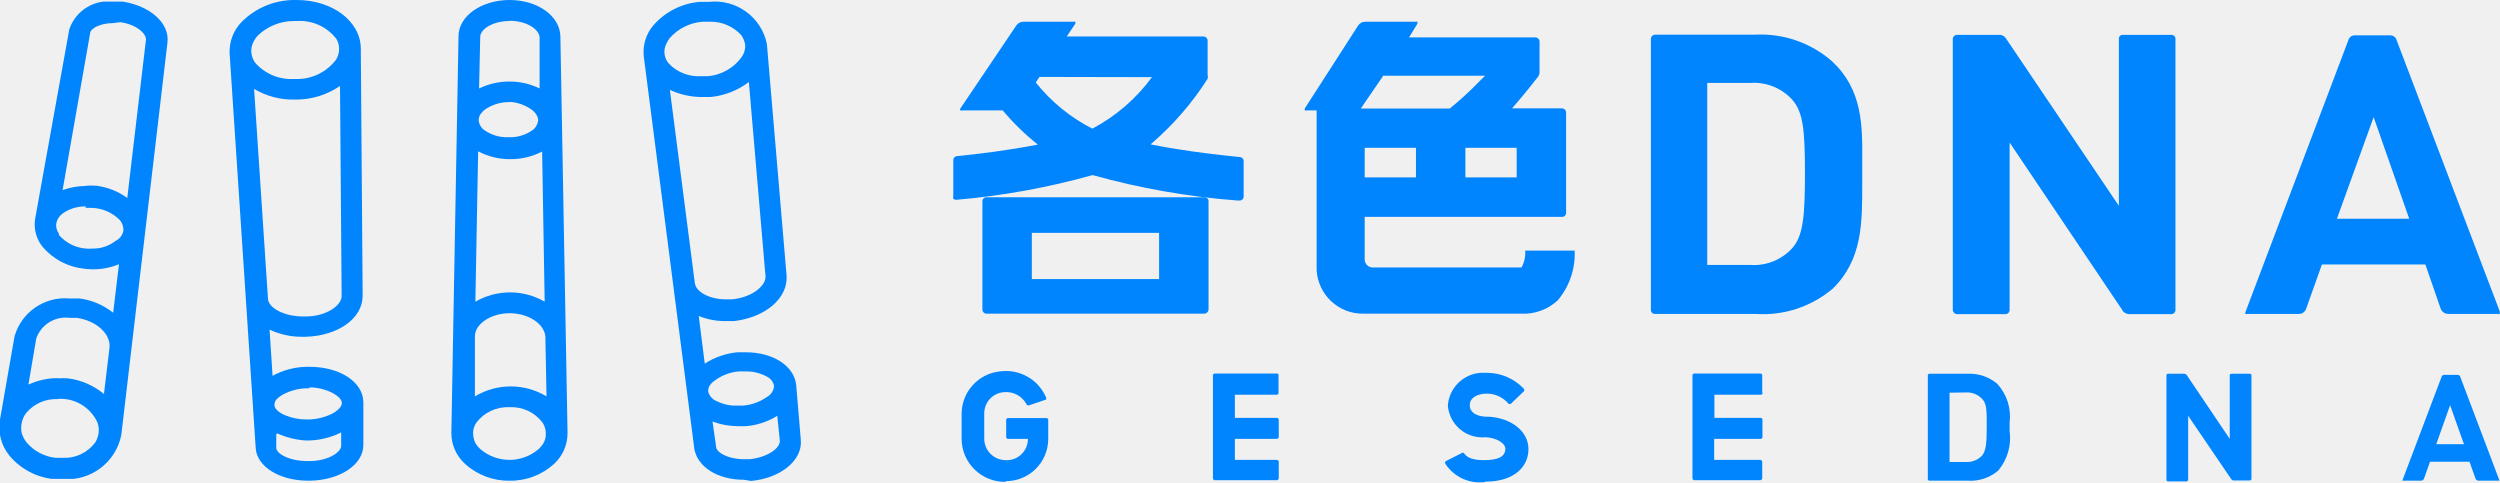
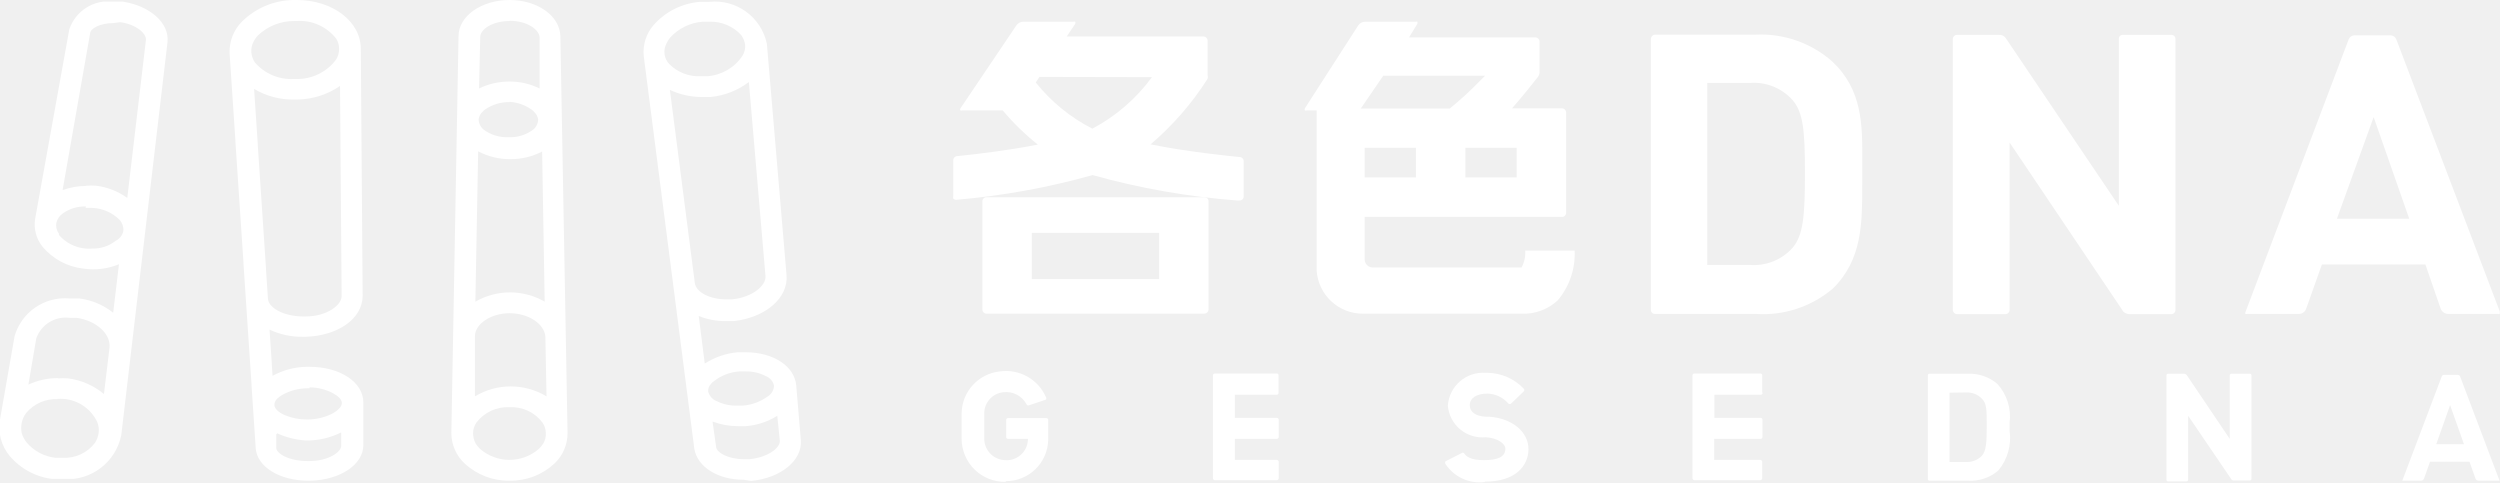
<svg xmlns="http://www.w3.org/2000/svg" id="图层_1" data-name="图层 1" viewBox="0 0 108.23 20.88">
  <defs>
    <clipPath id="clip-path" transform="translate(0 0)">
      <rect y="0.07" width="7.26" height="20.66" fill="none" />
    </clipPath>
    <clipPath id="clip-path-2" transform="translate(0 0)">
      <rect width="108.22" height="20.87" fill="none" />
    </clipPath>
  </defs>
-   <path d="M32.2,20.77c-1.14,0-2-.56-2.14-1.33l-2.19-17a1.78,1.78,0,0,1,.43-1.36,3,3,0,0,1,2-1l.4,0a2.3,2.3,0,0,1,2.5,1.82l.85,10c.09,1-.91,1.84-2.27,2h-.35a3,3,0,0,1-1.18-.22l.26,2.06a3.18,3.18,0,0,1,1.42-.49h.35c1.2,0,2.11.6,2.19,1.43l.2,2.38c.07.87-.87,1.64-2.15,1.76Zm-1.35-2.5L31,19.33c0,.26.53.55,1.21.55h.24c.78-.08,1.33-.48,1.31-.8L33.65,18a3,3,0,0,1-1.37.45l-.33,0a3.15,3.15,0,0,1-1.1-.2Zm1.43-2.19H32a2,2,0,0,0-1.09.42.49.49,0,0,0-.13.12.42.42,0,0,0-.12.34.62.62,0,0,0,.4.42,1.82,1.82,0,0,0,.86.18h.24a2.09,2.09,0,0,0,1.05-.38.58.58,0,0,0,.3-.48.57.57,0,0,0-.34-.41A1.83,1.83,0,0,0,32.28,16.08ZM29,3.89l1.08,8.36c.05.4.65.71,1.36.71h.25c.9-.09,1.48-.61,1.45-1l-.72-8.41a3.25,3.25,0,0,1-1.66.65l-.39,0A3.26,3.26,0,0,1,29,3.89ZM30.71.94l-.29,0A2.12,2.12,0,0,0,29,1.64a1.28,1.28,0,0,0-.15.25.77.77,0,0,0,.12.88,1.8,1.8,0,0,0,1.37.53h.28a2,2,0,0,0,1.52-.88.8.8,0,0,0,.12-.48,1,1,0,0,0-.17-.42A1.79,1.79,0,0,0,30.71.94Z" transform="translate(0 0)" fill="#0085fe" />
-   <path d="M20.89,4.84a.51.51,0,0,0-.17.34.51.51,0,0,1,.17-.34" transform="translate(0 0)" fill="#0085fe" />
-   <path d="M23.23,4.84a.54.54,0,0,1,.16.34.54.54,0,0,0-.16-.34" transform="translate(0 0)" fill="#0085fe" />
-   <path d="M23.11,4.74l.12.1-.12-.1" transform="translate(0 0)" fill="#0085fe" />
-   <path d="M20.89,4.84a.52.52,0,0,1,.11-.1.52.52,0,0,0-.11.1" transform="translate(0 0)" fill="#0085fe" />
-   <path d="M22.06,20.81a2.79,2.79,0,0,1-1.94-.74,1.8,1.8,0,0,1-.58-1.33l.31-17.17c0-.88,1-1.57,2.21-1.57s2.18.69,2.2,1.57l.31,17.17A1.8,1.8,0,0,1,24,20.07,2.78,2.78,0,0,1,22.06,20.81Zm0-3.18a1.69,1.69,0,0,0-1.44.67.82.82,0,0,0-.14.45,1,1,0,0,0,.11.45,1.16,1.16,0,0,0,.2.24,1.94,1.94,0,0,0,2.53,0,1.16,1.16,0,0,0,.2-.24.79.79,0,0,0,.11-.45.82.82,0,0,0-.14-.45A1.67,1.67,0,0,0,22.06,17.63Zm0-4.07c-.8,0-1.5.46-1.5,1l0,2.6a3,3,0,0,1,3.1,0l-.05-2.6C23.55,14,22.86,13.56,22.06,13.56Zm-1.36-7-.12,6.5a3,3,0,0,1,3,0l-.11-6.5a2.94,2.94,0,0,1-1.36.33A2.91,2.91,0,0,1,20.7,6.55Zm1.36-2.14A1.82,1.82,0,0,0,21,4.74a.52.52,0,0,0-.11.1.51.51,0,0,0-.17.35h0a.61.61,0,0,0,.19.4l0,0h0a1.68,1.68,0,0,0,1.1.35,1.65,1.65,0,0,0,1.1-.35h0l0,0a.61.61,0,0,0,.19-.4h0a.56.56,0,0,0-.17-.34.52.52,0,0,0-.11-.1A1.82,1.82,0,0,0,22.06,4.41Zm0-3.51c-.74,0-1.27.36-1.27.69l-.05,2.23a3,3,0,0,1,1.32-.3,2.92,2.92,0,0,1,1.3.3l0-2.23C23.32,1.26,22.8.9,22.06.9Z" transform="translate(0 0)" fill="#0085fe" />
-   <path d="M13.34,20.81c-1.24,0-2.22-.61-2.27-1.41L9.94,2.31A1.84,1.84,0,0,1,10.48.93,3.23,3.23,0,0,1,12.7,0h.15c1.54,0,2.76.92,2.77,2.1l.08,10.7c0,1-1.08,1.74-2.47,1.78h-.12a3.25,3.25,0,0,1-1.44-.31l.13,2a3.17,3.17,0,0,1,1.48-.39h.12c1.32,0,2.32.66,2.33,1.53v1.86c0,.84-1,1.51-2.29,1.54Zm-1.38-2h0l0,.58c0,.24.54.57,1.35.57h.08c.84,0,1.38-.4,1.38-.65v-.59a3.31,3.31,0,0,1-1.42.35h-.11A3.53,3.53,0,0,1,12,18.76Zm1.44-2h-.09a2.26,2.26,0,0,0-1.08.28,1.24,1.24,0,0,0-.23.17.36.36,0,0,0-.12.27c0,.16.18.33.47.45a2.44,2.44,0,0,0,.93.18h.08a2.45,2.45,0,0,0,1-.24c.27-.14.44-.32.44-.47s-.15-.3-.39-.43A2.21,2.21,0,0,0,13.4,16.77ZM11,3.85l.6,9.07c0,.38.65.78,1.53.78h.1c.92,0,1.56-.49,1.56-.88l-.07-9.1a3.35,3.35,0,0,1-1.84.59h-.14A3.28,3.28,0,0,1,11,3.85ZM12.84.91h-.11a2.26,2.26,0,0,0-1.56.62,1.15,1.15,0,0,0-.2.29.83.83,0,0,0-.09.44.91.91,0,0,0,.16.45,2.08,2.08,0,0,0,1.67.71h.11a2.1,2.1,0,0,0,1.73-.84.85.85,0,0,0,.13-.47.82.82,0,0,0-.12-.43A2,2,0,0,0,12.84.91Z" transform="translate(0 0)" fill="#0085fe" />
+   <path d="M32.2,20.77c-1.14,0-2-.56-2.14-1.33l-2.19-17a1.78,1.78,0,0,1,.43-1.36,3,3,0,0,1,2-1l.4,0a2.3,2.3,0,0,1,2.5,1.82l.85,10c.09,1-.91,1.84-2.27,2h-.35a3,3,0,0,1-1.18-.22l.26,2.06a3.18,3.18,0,0,1,1.42-.49h.35c1.2,0,2.11.6,2.19,1.43l.2,2.38c.07.87-.87,1.64-2.15,1.76Zm-1.35-2.5L31,19.33c0,.26.53.55,1.21.55h.24c.78-.08,1.33-.48,1.31-.8L33.65,18a3,3,0,0,1-1.37.45l-.33,0a3.15,3.15,0,0,1-1.1-.2Zm1.43-2.19H32a2,2,0,0,0-1.09.42.49.49,0,0,0-.13.12.42.42,0,0,0-.12.34.62.62,0,0,0,.4.42,1.82,1.82,0,0,0,.86.18h.24a2.09,2.09,0,0,0,1.05-.38.58.58,0,0,0,.3-.48.57.57,0,0,0-.34-.41A1.83,1.83,0,0,0,32.28,16.08ZM29,3.89l1.08,8.36c.05.4.65.71,1.36.71h.25c.9-.09,1.48-.61,1.45-1l-.72-8.41a3.25,3.25,0,0,1-1.66.65l-.39,0A3.26,3.26,0,0,1,29,3.89ZM30.71.94l-.29,0A2.12,2.12,0,0,0,29,1.64a1.28,1.28,0,0,0-.15.25.77.77,0,0,0,.12.88,1.8,1.8,0,0,0,1.37.53h.28a2,2,0,0,0,1.52-.88.8.8,0,0,0,.12-.48,1,1,0,0,0-.17-.42A1.79,1.79,0,0,0,30.71.94Z" transform="translate(0 0)" fill="#ffffff" />
+   <path d="M20.89,4.84a.51.51,0,0,0-.17.34.51.51,0,0,1,.17-.34" transform="translate(0 0)" fill="#ffffff" />
+   <path d="M23.23,4.84a.54.54,0,0,1,.16.34.54.54,0,0,0-.16-.34" transform="translate(0 0)" fill="#ffffff" />
+   <path d="M23.11,4.74l.12.1-.12-.1" transform="translate(0 0)" fill="#ffffff" />
+   <path d="M20.89,4.84a.52.52,0,0,1,.11-.1.52.52,0,0,0-.11.1" transform="translate(0 0)" fill="#ffffff" />
+   <path d="M22.06,20.81a2.79,2.79,0,0,1-1.94-.74,1.8,1.8,0,0,1-.58-1.33l.31-17.17c0-.88,1-1.57,2.21-1.57s2.18.69,2.2,1.57l.31,17.17A1.8,1.8,0,0,1,24,20.07,2.78,2.78,0,0,1,22.06,20.81Zm0-3.18a1.69,1.69,0,0,0-1.44.67.82.82,0,0,0-.14.45,1,1,0,0,0,.11.45,1.16,1.16,0,0,0,.2.24,1.94,1.94,0,0,0,2.53,0,1.16,1.16,0,0,0,.2-.24.79.79,0,0,0,.11-.45.82.82,0,0,0-.14-.45A1.67,1.67,0,0,0,22.06,17.63Zm0-4.07c-.8,0-1.5.46-1.5,1l0,2.6a3,3,0,0,1,3.1,0l-.05-2.6C23.55,14,22.86,13.56,22.06,13.56Zm-1.36-7-.12,6.5a3,3,0,0,1,3,0l-.11-6.5a2.94,2.94,0,0,1-1.36.33A2.91,2.91,0,0,1,20.7,6.55Zm1.36-2.14A1.82,1.82,0,0,0,21,4.74a.52.52,0,0,0-.11.1.51.51,0,0,0-.17.35h0a.61.61,0,0,0,.19.4l0,0h0a1.68,1.68,0,0,0,1.1.35,1.65,1.65,0,0,0,1.1-.35h0l0,0a.61.61,0,0,0,.19-.4h0a.56.56,0,0,0-.17-.34.52.52,0,0,0-.11-.1A1.82,1.82,0,0,0,22.06,4.41Zm0-3.51c-.74,0-1.27.36-1.27.69l-.05,2.23a3,3,0,0,1,1.32-.3,2.92,2.92,0,0,1,1.3.3l0-2.23C23.32,1.26,22.8.9,22.06.9Z" transform="translate(0 0)" fill="#ffffff" />
+   <path d="M13.34,20.81c-1.24,0-2.22-.61-2.27-1.41L9.94,2.31A1.84,1.84,0,0,1,10.48.93,3.23,3.23,0,0,1,12.7,0h.15c1.54,0,2.76.92,2.77,2.1l.08,10.7c0,1-1.08,1.74-2.47,1.78h-.12a3.25,3.25,0,0,1-1.44-.31l.13,2a3.17,3.17,0,0,1,1.48-.39h.12c1.32,0,2.32.66,2.33,1.53v1.86c0,.84-1,1.51-2.29,1.54Zm-1.38-2h0l0,.58c0,.24.54.57,1.35.57h.08c.84,0,1.38-.4,1.38-.65v-.59a3.31,3.31,0,0,1-1.42.35h-.11A3.53,3.53,0,0,1,12,18.76Zm1.44-2h-.09a2.26,2.26,0,0,0-1.08.28,1.24,1.24,0,0,0-.23.17.36.36,0,0,0-.12.27c0,.16.18.33.47.45a2.44,2.44,0,0,0,.93.18h.08a2.45,2.45,0,0,0,1-.24c.27-.14.44-.32.44-.47s-.15-.3-.39-.43A2.21,2.21,0,0,0,13.4,16.77ZM11,3.85l.6,9.07c0,.38.65.78,1.53.78h.1c.92,0,1.56-.49,1.56-.88l-.07-9.1a3.35,3.35,0,0,1-1.84.59h-.14A3.28,3.28,0,0,1,11,3.85ZM12.84.91h-.11a2.26,2.26,0,0,0-1.56.62,1.15,1.15,0,0,0-.2.29.83.83,0,0,0-.09.44.91.91,0,0,0,.16.45,2.08,2.08,0,0,0,1.67.71h.11a2.1,2.1,0,0,0,1.73-.84.85.85,0,0,0,.13-.47.82.82,0,0,0-.12-.43A2,2,0,0,0,12.84.91Z" transform="translate(0 0)" fill="#ffffff" />
  <path d="M0,.08H7.26V20.74H0Z" transform="translate(0 0)" fill="none" />
  <g clip-path="url(#clip-path)">
-     <path d="M2.74,20.74a3.11,3.11,0,0,1-.43,0,2.88,2.88,0,0,1-1.89-1A1.94,1.94,0,0,1,0,18.16l.63-3.6A2.27,2.27,0,0,1,3,12.92l.43,0a2.93,2.93,0,0,1,1.47.62l.25-2.1a2.92,2.92,0,0,1-1.53.19,2.71,2.71,0,0,1-1.78-.95,1.54,1.54,0,0,1-.32-1.2L3,1.27A1.78,1.78,0,0,1,4.9.07l.42,0C6.5.26,7.35,1,7.25,1.84l-2,17A2.38,2.38,0,0,1,2.74,20.74Zm-.23-3.46a1.68,1.68,0,0,0-1.37.59,1,1,0,0,0-.2.44,1.08,1.08,0,0,0,0,.44,1.2,1.2,0,0,0,.2.39,1.91,1.91,0,0,0,1.27.68l.3,0a1.65,1.65,0,0,0,1.41-.66,1.06,1.06,0,0,0,.15-.42.94.94,0,0,0-.06-.47,1.76,1.76,0,0,0-1.44-1,2.58,2.58,0,0,0-.29,0Zm0-.9a3.11,3.11,0,0,1,.43,0,3,3,0,0,1,1.56.68l.24-2c.07-.6-.57-1.18-1.42-1.3l-.3,0a1.35,1.35,0,0,0-1.45.89l-.34,2a3,3,0,0,1,1.28-.28ZM3.73,8.94a1.64,1.64,0,0,0-1,.29.69.69,0,0,0-.29.42.58.58,0,0,0,.11.46l0,.06a1.72,1.72,0,0,0,1.15.59,1.51,1.51,0,0,0,.3,0,1.54,1.54,0,0,0,1-.33A.62.62,0,0,0,5.34,10a.65.65,0,0,0-.16-.48A1.78,1.78,0,0,0,4,9h-.3Zm0-.9a3.11,3.11,0,0,1,.43,0,2.89,2.89,0,0,1,1.35.53l.81-6.86c0-.28-.44-.66-1.12-.75L4.9,1c-.57,0-1,.24-1,.45L2.71,8.23a3,3,0,0,1,1-.18Z" transform="translate(0 0)" fill="#0085fe" />
+     <path d="M2.74,20.74a3.11,3.11,0,0,1-.43,0,2.88,2.88,0,0,1-1.89-1A1.94,1.94,0,0,1,0,18.16l.63-3.6A2.27,2.27,0,0,1,3,12.92l.43,0a2.93,2.93,0,0,1,1.47.62l.25-2.1a2.92,2.92,0,0,1-1.53.19,2.71,2.71,0,0,1-1.78-.95,1.54,1.54,0,0,1-.32-1.2L3,1.27A1.78,1.78,0,0,1,4.9.07l.42,0C6.5.26,7.35,1,7.25,1.84l-2,17A2.38,2.38,0,0,1,2.74,20.74Zm-.23-3.46a1.68,1.68,0,0,0-1.37.59,1,1,0,0,0-.2.44,1.08,1.08,0,0,0,0,.44,1.2,1.2,0,0,0,.2.39,1.91,1.91,0,0,0,1.27.68l.3,0a1.65,1.65,0,0,0,1.41-.66,1.06,1.06,0,0,0,.15-.42.94.94,0,0,0-.06-.47,1.76,1.76,0,0,0-1.44-1,2.58,2.58,0,0,0-.29,0Zm0-.9a3.11,3.11,0,0,1,.43,0,3,3,0,0,1,1.56.68l.24-2c.07-.6-.57-1.18-1.42-1.3l-.3,0a1.35,1.35,0,0,0-1.45.89l-.34,2a3,3,0,0,1,1.28-.28ZM3.73,8.94a1.64,1.64,0,0,0-1,.29.69.69,0,0,0-.29.42.58.58,0,0,0,.11.46l0,.06a1.72,1.72,0,0,0,1.15.59,1.51,1.51,0,0,0,.3,0,1.54,1.54,0,0,0,1-.33A.62.62,0,0,0,5.34,10a.65.65,0,0,0-.16-.48A1.78,1.78,0,0,0,4,9h-.3Zm0-.9a3.11,3.11,0,0,1,.43,0,2.89,2.89,0,0,1,1.35.53l.81-6.86c0-.28-.44-.66-1.12-.75L4.9,1c-.57,0-1,.24-1,.45L2.71,8.23a3,3,0,0,1,1-.18Z" transform="translate(0 0)" fill="#ffffff" />
  </g>
  <path d="M0,20.87H108.22V0H0Z" transform="translate(0 0)" fill="none" />
  <g clip-path="url(#clip-path-2)">
-     <path d="M65.84,13.58H59a2,2,0,0,1-2-1.87V4.78h-.43a.09.09,0,0,1-.08,0,.1.1,0,0,1,0-.09L58.8,1.1a.37.37,0,0,1,.3-.16h2.18a.12.12,0,0,1,.08,0,.14.14,0,0,1,0,.09L61,1.62h5.47a.18.18,0,0,1,.18.17V3.13a.37.37,0,0,1-.07.2c-.21.27-.64.81-1.12,1.36h2.17a.18.18,0,0,1,.17.17V9.22a.17.17,0,0,1-.17.17H59.08v1.85a.35.35,0,0,0,.35.34h6.44a1.33,1.33,0,0,0,.16-.73h2.14A3.12,3.12,0,0,1,67.44,13,2.17,2.17,0,0,1,65.84,13.58ZM63.44,6.4V7.68h2.22V6.4Zm-4.36,0V7.68H61.3V6.4Zm.83-3.16-1,1.46h3.85A14.2,14.2,0,0,0,64,3.57h0v0h0l.29-.29h-4.4Z" transform="translate(0 0)" fill="#0085fe" />
-     <path d="M52.14,13.58H42.71a.18.18,0,0,1-.18-.17V8.71a.17.17,0,0,1,.18-.17h9.43a.17.17,0,0,1,.18.17v4.7A.19.19,0,0,1,52.14,13.58Zm-7.47-3.5v2h5.51v-2Z" transform="translate(0 0)" fill="#0085fe" />
-     <path d="M53.56,8.68h0a32.45,32.45,0,0,1-6.26-1.1A32,32,0,0,1,41.4,8.65h0a.19.19,0,0,1-.13-.05.18.18,0,0,1,0-.12V6.93a.17.17,0,0,1,.16-.17c.89-.09,2.22-.25,3.5-.5a10.64,10.64,0,0,1-1.52-1.48H41.66a.09.09,0,0,1-.08,0,.07.07,0,0,1,0-.09L44,1.1a.37.37,0,0,1,.3-.16h2.17a.1.1,0,0,1,.08,0,.14.14,0,0,1,0,.09l-.37.55h5.92a.18.18,0,0,1,.18.17h0V3.24a.34.34,0,0,1,0,.17,12.65,12.65,0,0,1-2.47,2.84c1.64.33,3.38.5,3.87.55a.17.17,0,0,1,.16.17V8.51a.17.17,0,0,1-.18.17ZM45,3.33l-.16.24a7.49,7.49,0,0,0,2.45,2,7.59,7.59,0,0,0,2.58-2.23Z" transform="translate(0 0)" fill="#0085fe" />
-     <path d="M76,13.59H71.65a.17.17,0,0,1-.18-.17h0V1.68a.19.19,0,0,1,.18-.18H76a4.68,4.68,0,0,1,3.32,1.16C80.64,3.9,80.63,5.43,80.62,7V8c0,1.67,0,3.24-1.27,4.49A4.67,4.67,0,0,1,76,13.59Zm-2.09-10h0v7.88h1.86a2.24,2.24,0,0,0,1.84-.75c.46-.54.53-1.4.53-3.24s-.08-2.61-.53-3.14a2.24,2.24,0,0,0-1.84-.75Z" transform="translate(0 0)" fill="#0085fe" />
-     <path d="M91.89,13.44,87,6.17v7.25a.18.18,0,0,1-.17.18H84.72a.19.19,0,0,1-.18-.18V1.68a.18.18,0,0,1,.18-.17h1.82a.32.32,0,0,1,.3.15l4.89,7.25V1.68a.16.16,0,0,1,.17-.17H94a.17.17,0,0,1,.18.17h0V13.42a.18.18,0,0,1-.17.18H92.18a.38.38,0,0,1-.3-.16" transform="translate(0 0)" fill="#0085fe" />
-     <path d="M108.14,13.59H106a.35.35,0,0,1-.34-.23L105,11.45h-4.48l-.68,1.91a.33.33,0,0,1-.33.23H97.28a.09.09,0,0,1-.07,0,.08.08,0,0,1,0-.08l4.47-11.81a.27.27,0,0,1,.25-.17h1.56a.27.27,0,0,1,.25.17l4.49,11.81a.06.06,0,0,1,0,.07A.08.08,0,0,1,108.14,13.59Zm-5.38-8.52-1.59,4.4h3.13Z" transform="translate(0 0)" fill="#0085fe" />
-     <path d="M85.2,20.81H83.52a.07.07,0,0,1-.06-.07h0V16.25a.07.07,0,0,1,.06-.07H85.2a1.84,1.84,0,0,1,1.27.44A2.1,2.1,0,0,1,87,18.3v.35a2.2,2.2,0,0,1-.49,1.72A1.84,1.84,0,0,1,85.2,20.81ZM84.4,17v3h.71a.89.89,0,0,0,.7-.28c.17-.21.2-.54.2-1.25s0-1-.2-1.2a.89.89,0,0,0-.7-.28Z" transform="translate(0 0)" fill="#0085fe" />
-     <path d="M96.6,20.75,94.73,18v2.77a.08.08,0,0,1-.07.07h-.81a.07.07,0,0,1-.06-.07h0V16.25a.07.07,0,0,1,.06-.07h.7a.14.14,0,0,1,.12.06L96.53,19V16.25a.07.07,0,0,1,.07-.07h.8a.07.07,0,0,1,.07.06h0v4.5a.07.07,0,0,1-.07.06h-.7a.13.13,0,0,1-.11-.06" transform="translate(0 0)" fill="#0085fe" />
-     <path d="M108.13,20.81h-.83a.14.14,0,0,1-.13-.09l-.26-.73H105.2l-.26.73a.14.14,0,0,1-.13.09H104l0,0a0,0,0,0,1,0,0l1.71-4.52a.1.1,0,0,1,.09-.06h.6a.11.11,0,0,1,.1.06l1.71,4.52a0,0,0,0,1,0,0S108.14,20.81,108.13,20.81Zm-2.06-3.27-.6,1.69h1.2Z" transform="translate(0 0)" fill="#0085fe" />
-     <path d="M43.54,20.86A1.87,1.87,0,0,1,41.63,19h0V17.9a1.85,1.85,0,0,1,1.65-1.82,1.89,1.89,0,0,1,2,1.11.1.1,0,0,1,0,.11h0l-.74.25a.08.08,0,0,1-.1-.05,1,1,0,0,0-1-.52.92.92,0,0,0-.83.91V19a.93.93,0,0,0,.89.92.92.92,0,0,0,1-.87V19h-.86s-.08,0-.08-.08v-.74a.08.08,0,0,1,.08-.08H45.3s.08,0,.08.08h0v.85a1.83,1.83,0,0,1-1.84,1.8" transform="translate(0 0)" fill="#0085fe" />
-     <path d="M55.35,17v-.75a.07.07,0,0,0-.08-.08H52.59a.08.08,0,0,0-.08.08V20.7a.09.09,0,0,0,.08.09h2.68s.08,0,.09-.09h0V20a.09.09,0,0,0-.09-.09H53.46V19h1.81s.08,0,.09-.08h0v-.74a.09.09,0,0,0-.08-.09H53.46v-1h1.81a.08.08,0,0,0,.08-.08h0" transform="translate(0 0)" fill="#0085fe" />
-     <path d="M76.29,17v-.75a.08.08,0,0,0-.08-.08H73.36a.08.08,0,0,0-.09.08V20.7a.09.09,0,0,0,.09.09H76.2a.09.09,0,0,0,.09-.09h0V20a.09.09,0,0,0-.08-.09h-2V19h2a.08.08,0,0,0,.09-.08h0v-.74a.08.08,0,0,0-.08-.09h-2v-1h2a.09.09,0,0,0,.09-.08h0" transform="translate(0 0)" fill="#0085fe" />
-     <path d="M64.27,20.87a1.77,1.77,0,0,1-1.69-.78.1.1,0,0,1,0-.12h0l.69-.35a.08.08,0,0,1,.11,0c.1.14.27.3.86.3s.93-.13.93-.5c0-.21-.35-.47-.86-.49h0a1.5,1.5,0,0,1-1.63-1.37v0a1.53,1.53,0,0,1,1.63-1.42h.08a2.2,2.2,0,0,1,1.58.69.08.08,0,0,1,0,.11h0l-.55.53a.09.09,0,0,1-.12,0,1.23,1.23,0,0,0-.91-.43c-.46,0-.76.19-.76.5s.27.48.7.5h.14c1,.07,1.7.66,1.7,1.4s-.58,1.41-1.87,1.41" transform="translate(0 0)" fill="#0085fe" />
+     <path d="M65.84,13.58H59a2,2,0,0,1-2-1.87V4.78h-.43a.09.09,0,0,1-.08,0,.1.1,0,0,1,0-.09L58.8,1.1a.37.37,0,0,1,.3-.16h2.18a.12.12,0,0,1,.08,0,.14.14,0,0,1,0,.09L61,1.62h5.47a.18.18,0,0,1,.18.17V3.13a.37.37,0,0,1-.07.2c-.21.27-.64.81-1.12,1.36h2.17a.18.18,0,0,1,.17.17V9.22a.17.17,0,0,1-.17.17H59.08v1.85a.35.35,0,0,0,.35.34h6.44a1.33,1.33,0,0,0,.16-.73h2.14A3.12,3.12,0,0,1,67.44,13,2.17,2.17,0,0,1,65.84,13.58ZM63.44,6.4V7.68h2.22V6.4Zm-4.36,0V7.68H61.3V6.4Zm.83-3.16-1,1.46h3.85A14.2,14.2,0,0,0,64,3.57h0v0h0l.29-.29h-4.4Z" transform="translate(0 0)" fill="#ffffff" />
+     <path d="M52.14,13.58H42.71a.18.18,0,0,1-.18-.17V8.71a.17.17,0,0,1,.18-.17h9.43a.17.17,0,0,1,.18.17v4.7A.19.19,0,0,1,52.14,13.58Zm-7.47-3.5v2h5.51v-2Z" transform="translate(0 0)" fill="#ffffff" />
+     <path d="M53.56,8.68h0a32.45,32.45,0,0,1-6.26-1.1A32,32,0,0,1,41.4,8.65h0a.19.19,0,0,1-.13-.05.18.18,0,0,1,0-.12V6.93a.17.17,0,0,1,.16-.17c.89-.09,2.22-.25,3.5-.5a10.64,10.64,0,0,1-1.52-1.48H41.66a.09.09,0,0,1-.08,0,.07.07,0,0,1,0-.09L44,1.1a.37.37,0,0,1,.3-.16h2.17a.1.1,0,0,1,.08,0,.14.14,0,0,1,0,.09l-.37.55h5.92a.18.18,0,0,1,.18.17h0V3.24a.34.34,0,0,1,0,.17,12.65,12.65,0,0,1-2.47,2.84c1.64.33,3.38.5,3.87.55a.17.17,0,0,1,.16.17V8.51a.17.17,0,0,1-.18.17ZM45,3.33l-.16.24a7.49,7.49,0,0,0,2.45,2,7.59,7.59,0,0,0,2.58-2.23Z" transform="translate(0 0)" fill="#ffffff" />
+     <path d="M76,13.59H71.65a.17.17,0,0,1-.18-.17h0V1.68a.19.19,0,0,1,.18-.18H76a4.68,4.68,0,0,1,3.32,1.16C80.64,3.9,80.63,5.43,80.62,7V8c0,1.67,0,3.24-1.27,4.49A4.67,4.67,0,0,1,76,13.59Zm-2.09-10h0v7.88h1.86a2.24,2.24,0,0,0,1.84-.75c.46-.54.53-1.4.53-3.24s-.08-2.61-.53-3.14a2.24,2.24,0,0,0-1.84-.75Z" transform="translate(0 0)" fill="#ffffff" />
+     <path d="M91.89,13.44,87,6.17v7.25a.18.18,0,0,1-.17.18H84.72a.19.19,0,0,1-.18-.18V1.68a.18.18,0,0,1,.18-.17h1.82a.32.32,0,0,1,.3.15l4.89,7.25V1.68a.16.16,0,0,1,.17-.17H94a.17.17,0,0,1,.18.17h0V13.42a.18.18,0,0,1-.17.18H92.18a.38.38,0,0,1-.3-.16" transform="translate(0 0)" fill="#ffffff" />
+     <path d="M108.14,13.59H106a.35.35,0,0,1-.34-.23L105,11.45h-4.48l-.68,1.91a.33.33,0,0,1-.33.23H97.28a.09.09,0,0,1-.07,0,.08.08,0,0,1,0-.08l4.47-11.81a.27.27,0,0,1,.25-.17h1.56a.27.27,0,0,1,.25.17l4.49,11.81a.06.06,0,0,1,0,.07A.08.08,0,0,1,108.14,13.59Zm-5.38-8.52-1.59,4.4h3.13Z" transform="translate(0 0)" fill="#ffffff" />
+     <path d="M85.2,20.81H83.52a.07.07,0,0,1-.06-.07h0V16.25a.07.07,0,0,1,.06-.07H85.2a1.84,1.84,0,0,1,1.27.44A2.1,2.1,0,0,1,87,18.3v.35a2.2,2.2,0,0,1-.49,1.72A1.84,1.84,0,0,1,85.2,20.81ZM84.4,17v3h.71a.89.89,0,0,0,.7-.28c.17-.21.2-.54.2-1.25s0-1-.2-1.2a.89.89,0,0,0-.7-.28Z" transform="translate(0 0)" fill="#ffffff" />
+     <path d="M96.6,20.75,94.73,18v2.77a.08.08,0,0,1-.07.07h-.81a.07.07,0,0,1-.06-.07h0V16.25a.07.07,0,0,1,.06-.07h.7a.14.14,0,0,1,.12.06L96.53,19V16.25a.07.07,0,0,1,.07-.07h.8a.07.07,0,0,1,.07.06h0v4.5a.07.07,0,0,1-.07.06h-.7a.13.13,0,0,1-.11-.06" transform="translate(0 0)" fill="#ffffff" />
+     <path d="M108.13,20.81h-.83a.14.14,0,0,1-.13-.09l-.26-.73H105.2l-.26.73a.14.14,0,0,1-.13.09H104l0,0a0,0,0,0,1,0,0l1.71-4.52a.1.1,0,0,1,.09-.06h.6a.11.11,0,0,1,.1.06l1.71,4.52a0,0,0,0,1,0,0S108.14,20.81,108.13,20.81Zm-2.06-3.27-.6,1.69h1.2Z" transform="translate(0 0)" fill="#ffffff" />
+     <path d="M43.54,20.86A1.87,1.87,0,0,1,41.63,19h0V17.9a1.85,1.85,0,0,1,1.65-1.82,1.89,1.89,0,0,1,2,1.11.1.1,0,0,1,0,.11h0l-.74.25a.08.08,0,0,1-.1-.05,1,1,0,0,0-1-.52.92.92,0,0,0-.83.91V19a.93.93,0,0,0,.89.92.92.92,0,0,0,1-.87V19h-.86s-.08,0-.08-.08v-.74a.08.08,0,0,1,.08-.08H45.3s.08,0,.08.08h0v.85a1.83,1.83,0,0,1-1.84,1.8" transform="translate(0 0)" fill="#ffffff" />
+     <path d="M55.35,17v-.75a.07.07,0,0,0-.08-.08H52.59a.08.08,0,0,0-.08.08V20.7a.09.09,0,0,0,.08.09h2.68s.08,0,.09-.09h0V20a.09.09,0,0,0-.09-.09H53.46V19h1.81s.08,0,.09-.08h0v-.74a.09.09,0,0,0-.08-.09H53.46v-1h1.81a.08.08,0,0,0,.08-.08h0" transform="translate(0 0)" fill="#ffffff" />
+     <path d="M76.29,17v-.75a.08.08,0,0,0-.08-.08H73.36a.08.08,0,0,0-.09.08V20.7a.09.09,0,0,0,.09.09H76.2a.09.09,0,0,0,.09-.09h0V20a.09.09,0,0,0-.08-.09h-2V19h2a.08.08,0,0,0,.09-.08h0v-.74a.08.08,0,0,0-.08-.09h-2v-1h2a.09.09,0,0,0,.09-.08h0" transform="translate(0 0)" fill="#ffffff" />
+     <path d="M64.27,20.87a1.77,1.77,0,0,1-1.69-.78.1.1,0,0,1,0-.12h0l.69-.35a.08.08,0,0,1,.11,0c.1.14.27.3.86.3s.93-.13.93-.5c0-.21-.35-.47-.86-.49h0a1.5,1.5,0,0,1-1.63-1.37v0a1.53,1.53,0,0,1,1.63-1.42h.08a2.2,2.2,0,0,1,1.58.69.08.08,0,0,1,0,.11h0l-.55.53a.09.09,0,0,1-.12,0,1.23,1.23,0,0,0-.91-.43c-.46,0-.76.19-.76.5s.27.48.7.5h.14c1,.07,1.7.66,1.7,1.4s-.58,1.41-1.87,1.41" transform="translate(0 0)" fill="#ffffff" />
  </g>
</svg>
